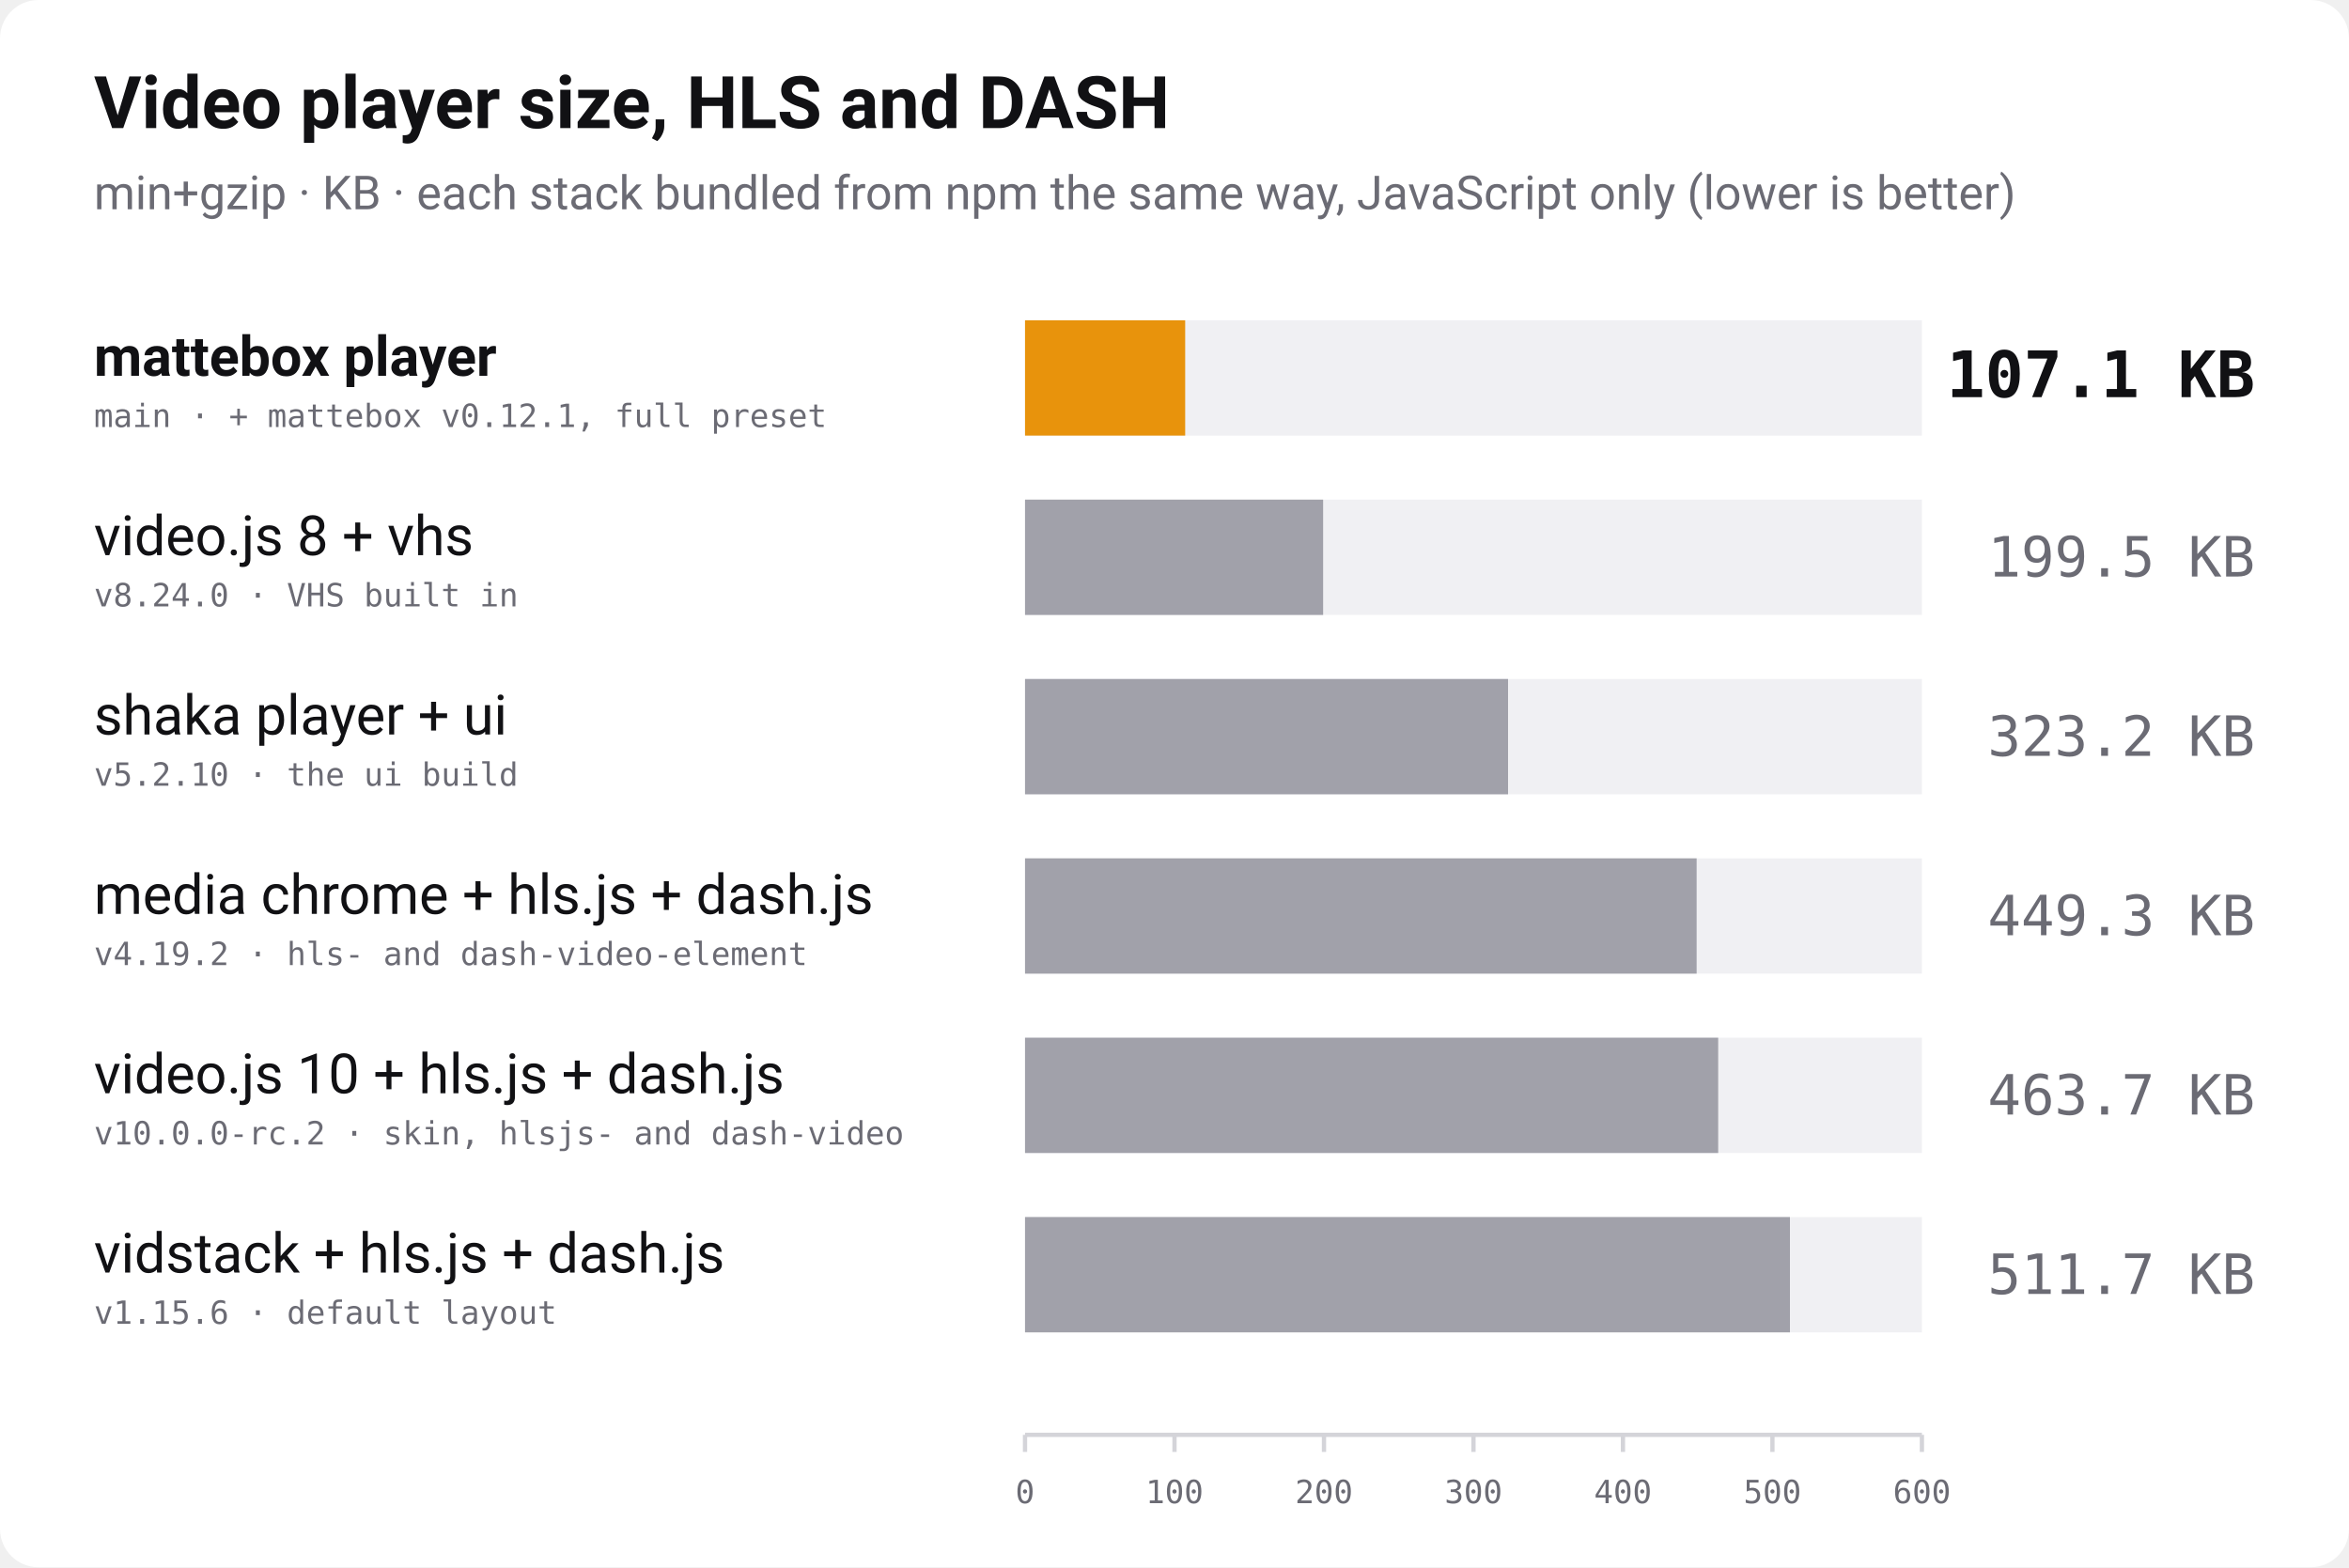
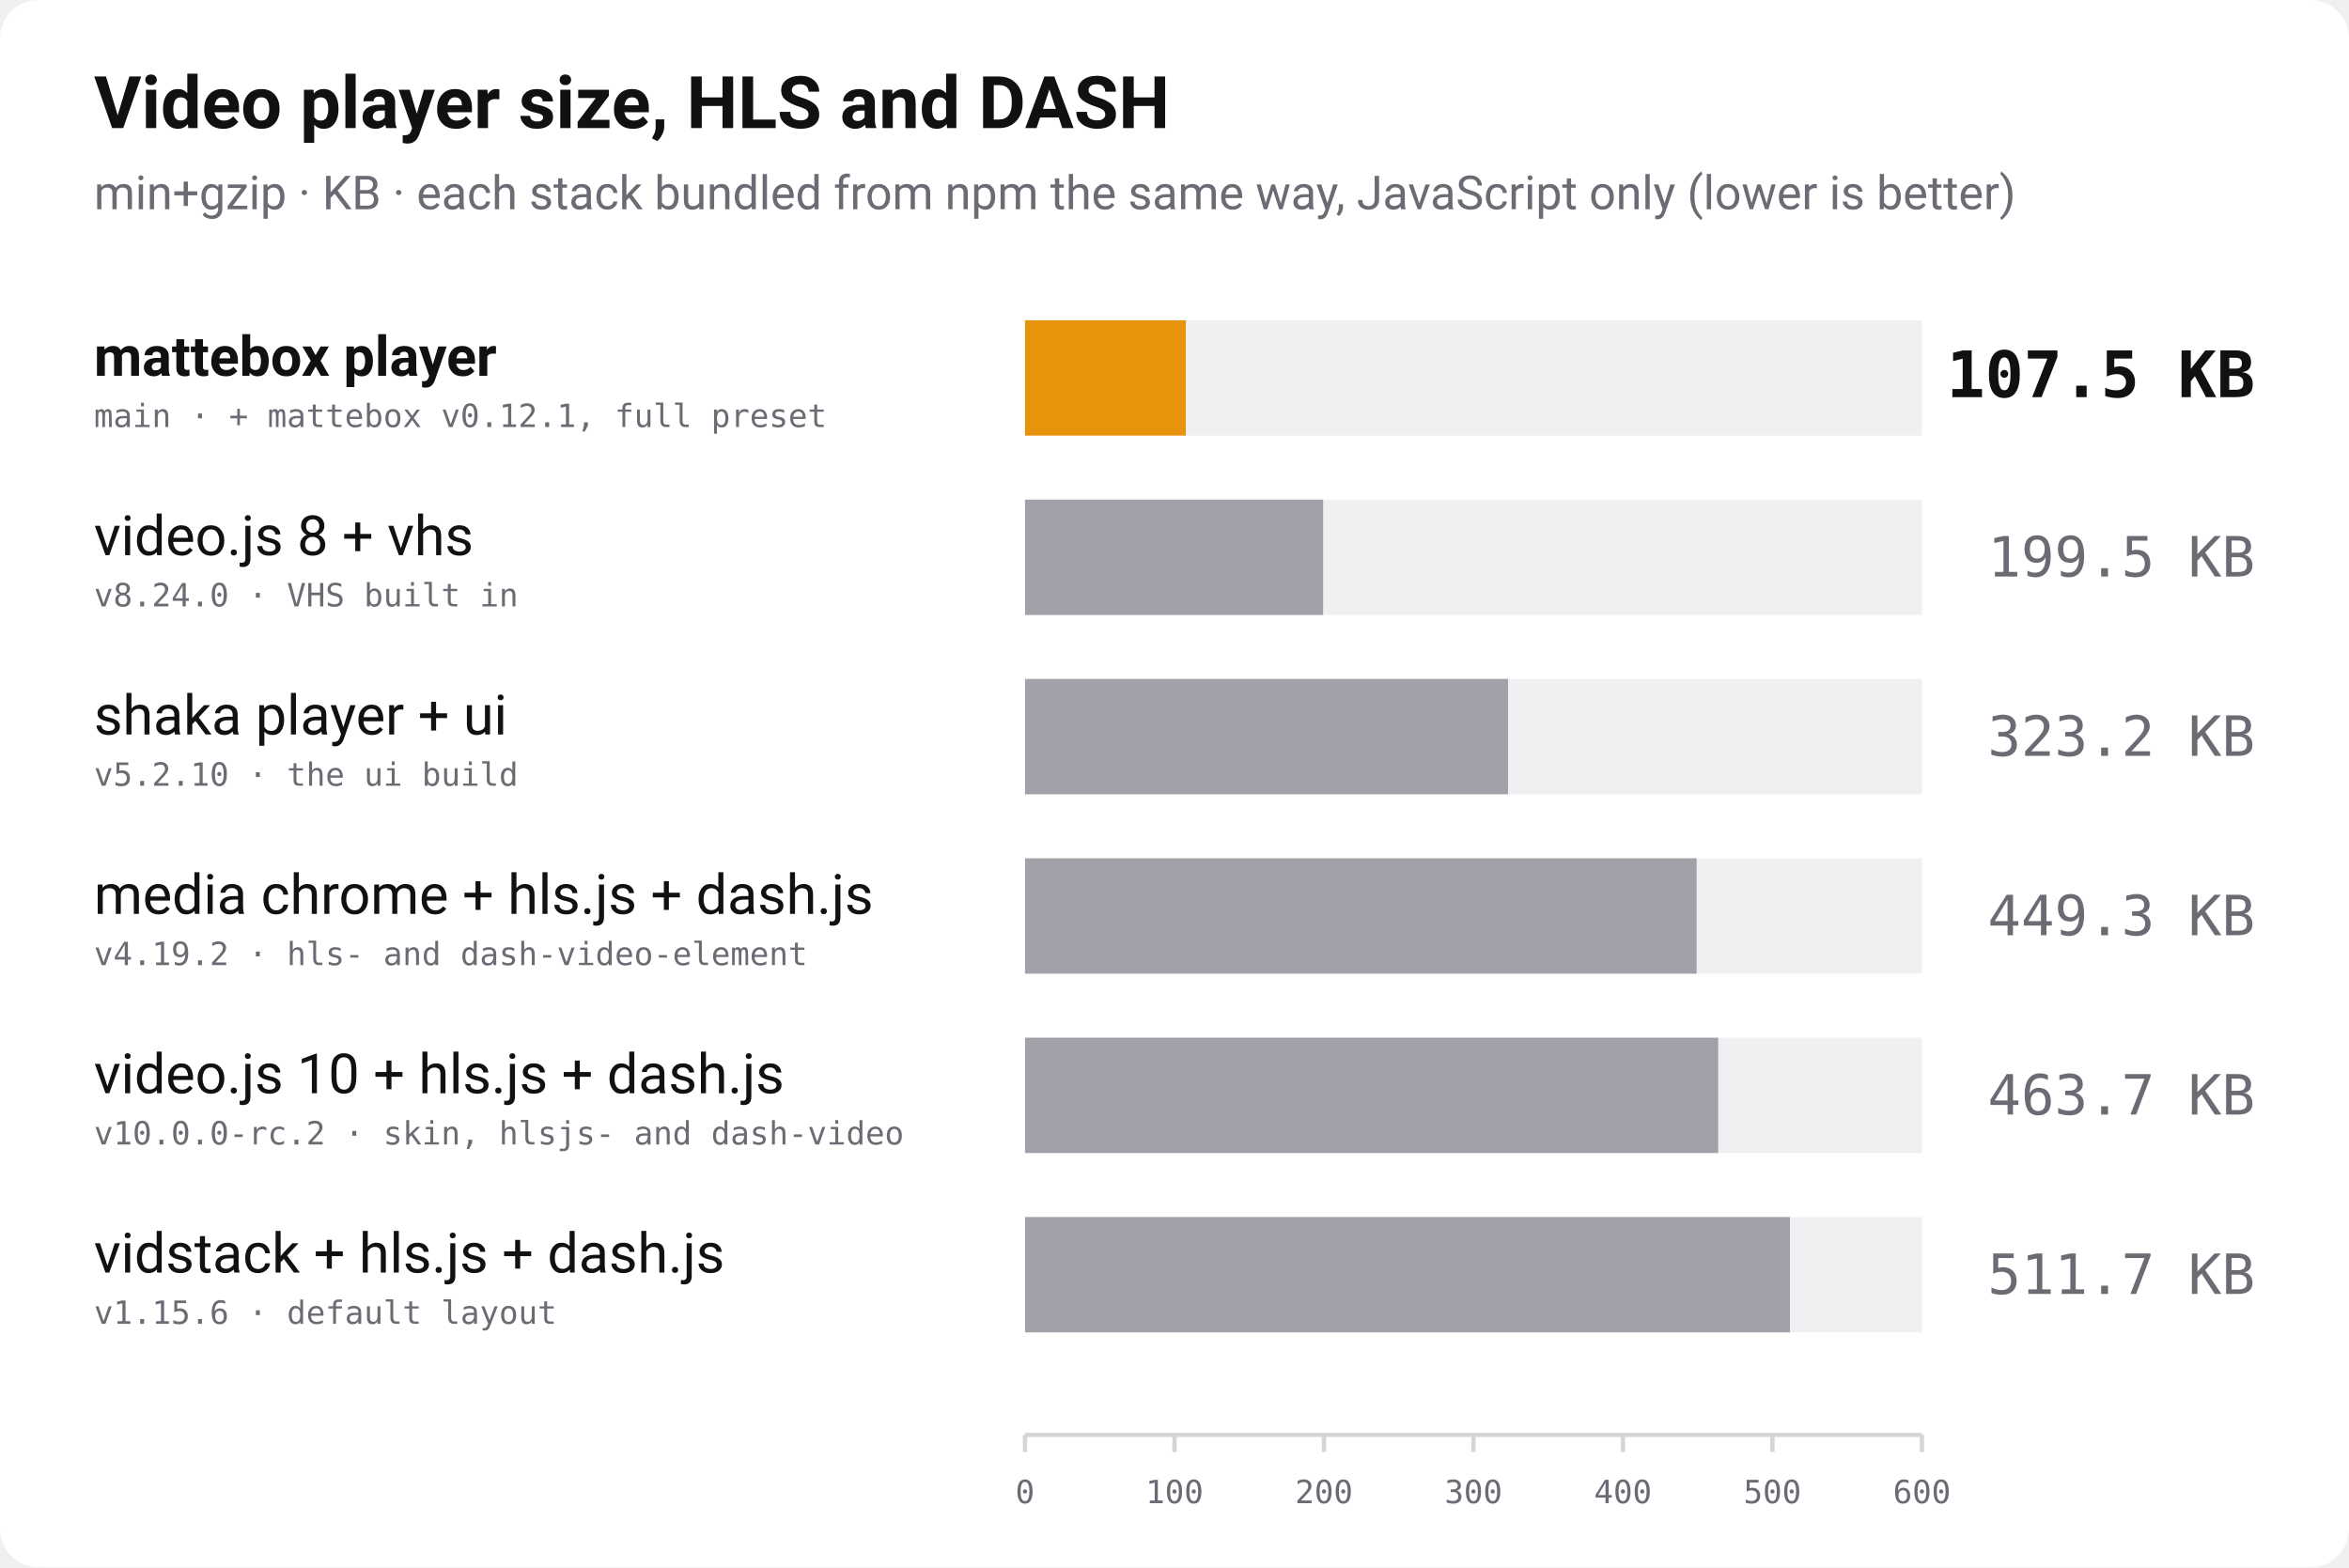
<svg xmlns="http://www.w3.org/2000/svg" width="1100" height="734" viewBox="0 0 1100 734" role="img" aria-label="Bundle size of video players with HLS and DASH playback, min+gzip, lower is better">
  <rect width="1100" height="734" rx="18" fill="#ffffff" />
  <text x="44" y="60" font-family="-apple-system, 'Segoe UI', Roboto, Helvetica, Arial, sans-serif" font-size="34" font-weight="700" fill="#111114">Video player size, HLS and DASH</text>
  <text x="44" y="98" font-family="-apple-system, 'Segoe UI', Roboto, Helvetica, Arial, sans-serif" font-size="22" fill="#6b6b74">min+gzip · KB · each stack bundled from npm the same way, JavaScript only (lower is better)</text>
  <text x="44" y="176" font-family="-apple-system, 'Segoe UI', Roboto, Helvetica, Arial, sans-serif" font-size="26" font-weight="700" fill="#111114">mattebox player</text>
  <text x="44" y="200" font-family="ui-monospace, 'SF Mono', Menlo, Consolas, monospace" font-size="15" fill="#6b6b74">main · + mattebox v0.12.1, full preset</text>
  <rect x="480" y="150" width="420" height="54" fill="#f0f0f3" />
-   <rect x="480" y="150" width="75.0" height="54" fill="#e8930c" />
-   <text x="1056" y="186" text-anchor="end" font-family="ui-monospace, 'SF Mono', Menlo, Consolas, monospace" font-size="30" font-weight="700" fill="#111114">107.1 KB</text>
+   <rect x="480" y="150" width="75.3" height="54" fill="#e8930c" />
+   <text x="1056" y="186" text-anchor="end" font-family="ui-monospace, 'SF Mono', Menlo, Consolas, monospace" font-size="30" font-weight="700" fill="#111114">107.5 KB</text>
  <text x="44" y="260" font-family="-apple-system, 'Segoe UI', Roboto, Helvetica, Arial, sans-serif" font-size="26" font-weight="400" fill="#111114">video.js 8 + vhs</text>
  <text x="44" y="284" font-family="ui-monospace, 'SF Mono', Menlo, Consolas, monospace" font-size="15" fill="#6b6b74">v8.24.0 · VHS built in</text>
  <rect x="480" y="234" width="420" height="54" fill="#f0f0f3" />
  <rect x="480" y="234" width="139.6" height="54" fill="#a1a1aa" />
  <text x="1056" y="270" text-anchor="end" font-family="ui-monospace, 'SF Mono', Menlo, Consolas, monospace" font-size="26" font-weight="400" fill="#6b6b74">199.5 KB</text>
  <text x="44" y="344" font-family="-apple-system, 'Segoe UI', Roboto, Helvetica, Arial, sans-serif" font-size="26" font-weight="400" fill="#111114">shaka player + ui</text>
  <text x="44" y="368" font-family="ui-monospace, 'SF Mono', Menlo, Consolas, monospace" font-size="15" fill="#6b6b74">v5.2.10 · the ui build</text>
  <rect x="480" y="318" width="420" height="54" fill="#f0f0f3" />
  <rect x="480" y="318" width="226.2" height="54" fill="#a1a1aa" />
  <text x="1056" y="354" text-anchor="end" font-family="ui-monospace, 'SF Mono', Menlo, Consolas, monospace" font-size="26" font-weight="400" fill="#6b6b74">323.2 KB</text>
  <text x="44" y="428" font-family="-apple-system, 'Segoe UI', Roboto, Helvetica, Arial, sans-serif" font-size="26" font-weight="400" fill="#111114">media chrome + hls.js + dash.js</text>
  <text x="44" y="452" font-family="ui-monospace, 'SF Mono', Menlo, Consolas, monospace" font-size="15" fill="#6b6b74">v4.19.2 · hls- and dash-video-element</text>
  <rect x="480" y="402" width="420" height="54" fill="#f0f0f3" />
  <rect x="480" y="402" width="314.5" height="54" fill="#a1a1aa" />
  <text x="1056" y="438" text-anchor="end" font-family="ui-monospace, 'SF Mono', Menlo, Consolas, monospace" font-size="26" font-weight="400" fill="#6b6b74">449.3 KB</text>
  <text x="44" y="512" font-family="-apple-system, 'Segoe UI', Roboto, Helvetica, Arial, sans-serif" font-size="26" font-weight="400" fill="#111114">video.js 10 + hls.js + dash.js</text>
  <text x="44" y="536" font-family="ui-monospace, 'SF Mono', Menlo, Consolas, monospace" font-size="15" fill="#6b6b74">v10.0.0-rc.2 · skin, hlsjs- and dash-video</text>
  <rect x="480" y="486" width="420" height="54" fill="#f0f0f3" />
  <rect x="480" y="486" width="324.6" height="54" fill="#a1a1aa" />
  <text x="1056" y="522" text-anchor="end" font-family="ui-monospace, 'SF Mono', Menlo, Consolas, monospace" font-size="26" font-weight="400" fill="#6b6b74">463.7 KB</text>
  <text x="44" y="596" font-family="-apple-system, 'Segoe UI', Roboto, Helvetica, Arial, sans-serif" font-size="26" font-weight="400" fill="#111114">vidstack + hls.js + dash.js</text>
  <text x="44" y="620" font-family="ui-monospace, 'SF Mono', Menlo, Consolas, monospace" font-size="15" fill="#6b6b74">v1.15.6 · default layout</text>
  <rect x="480" y="570" width="420" height="54" fill="#f0f0f3" />
  <rect x="480" y="570" width="358.2" height="54" fill="#a1a1aa" />
  <text x="1056" y="606" text-anchor="end" font-family="ui-monospace, 'SF Mono', Menlo, Consolas, monospace" font-size="26" font-weight="400" fill="#6b6b74">511.7 KB</text>
  <line x1="480" y1="672" x2="900" y2="672" stroke="#d4d4d9" stroke-width="2" />
  <line x1="480.0" y1="672" x2="480.0" y2="680" stroke="#d4d4d9" stroke-width="2" />
  <text x="480.0" y="704" text-anchor="middle" font-family="ui-monospace, 'SF Mono', Menlo, Consolas, monospace" font-size="15" fill="#6b6b74">0</text>
  <line x1="550.0" y1="672" x2="550.0" y2="680" stroke="#d4d4d9" stroke-width="2" />
  <text x="550.0" y="704" text-anchor="middle" font-family="ui-monospace, 'SF Mono', Menlo, Consolas, monospace" font-size="15" fill="#6b6b74">100</text>
  <line x1="620.0" y1="672" x2="620.0" y2="680" stroke="#d4d4d9" stroke-width="2" />
  <text x="620.0" y="704" text-anchor="middle" font-family="ui-monospace, 'SF Mono', Menlo, Consolas, monospace" font-size="15" fill="#6b6b74">200</text>
  <line x1="690.0" y1="672" x2="690.0" y2="680" stroke="#d4d4d9" stroke-width="2" />
  <text x="690.0" y="704" text-anchor="middle" font-family="ui-monospace, 'SF Mono', Menlo, Consolas, monospace" font-size="15" fill="#6b6b74">300</text>
  <line x1="760.0" y1="672" x2="760.0" y2="680" stroke="#d4d4d9" stroke-width="2" />
  <text x="760.0" y="704" text-anchor="middle" font-family="ui-monospace, 'SF Mono', Menlo, Consolas, monospace" font-size="15" fill="#6b6b74">400</text>
  <line x1="830.0" y1="672" x2="830.0" y2="680" stroke="#d4d4d9" stroke-width="2" />
  <text x="830.0" y="704" text-anchor="middle" font-family="ui-monospace, 'SF Mono', Menlo, Consolas, monospace" font-size="15" fill="#6b6b74">500</text>
  <line x1="900.0" y1="672" x2="900.0" y2="680" stroke="#d4d4d9" stroke-width="2" />
  <text x="900.0" y="704" text-anchor="middle" font-family="ui-monospace, 'SF Mono', Menlo, Consolas, monospace" font-size="15" fill="#6b6b74">600</text>
</svg>
